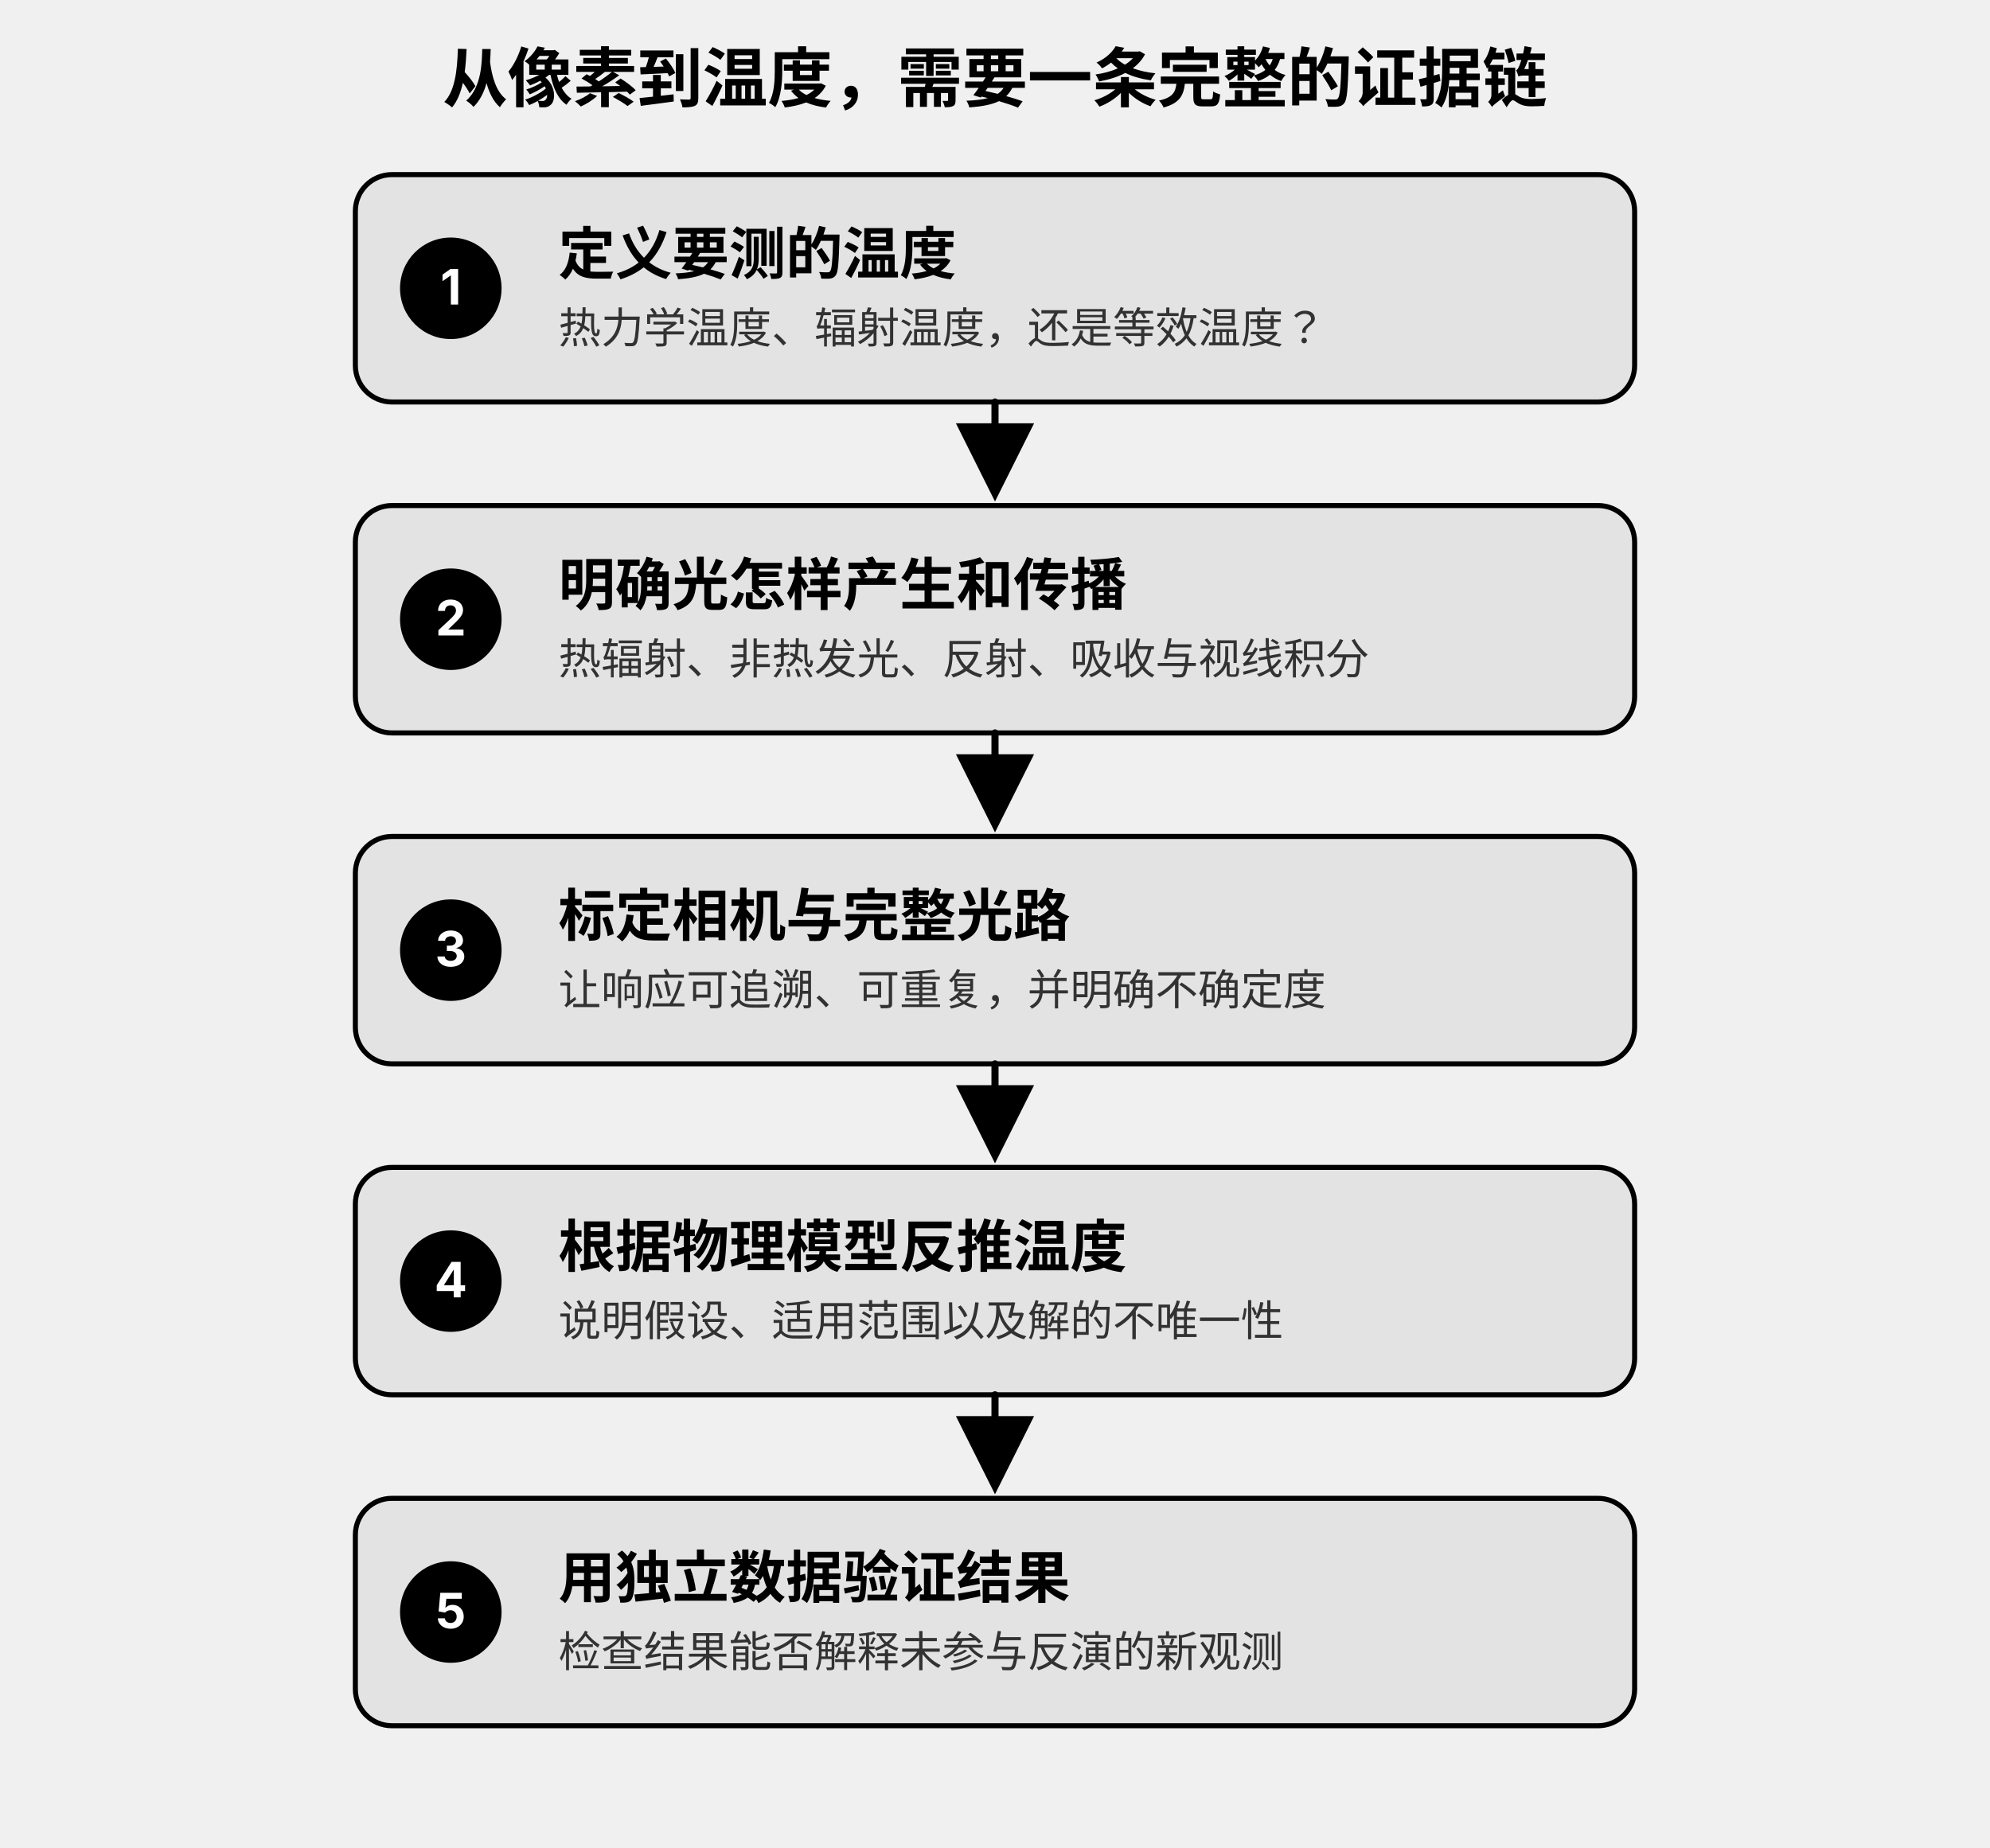
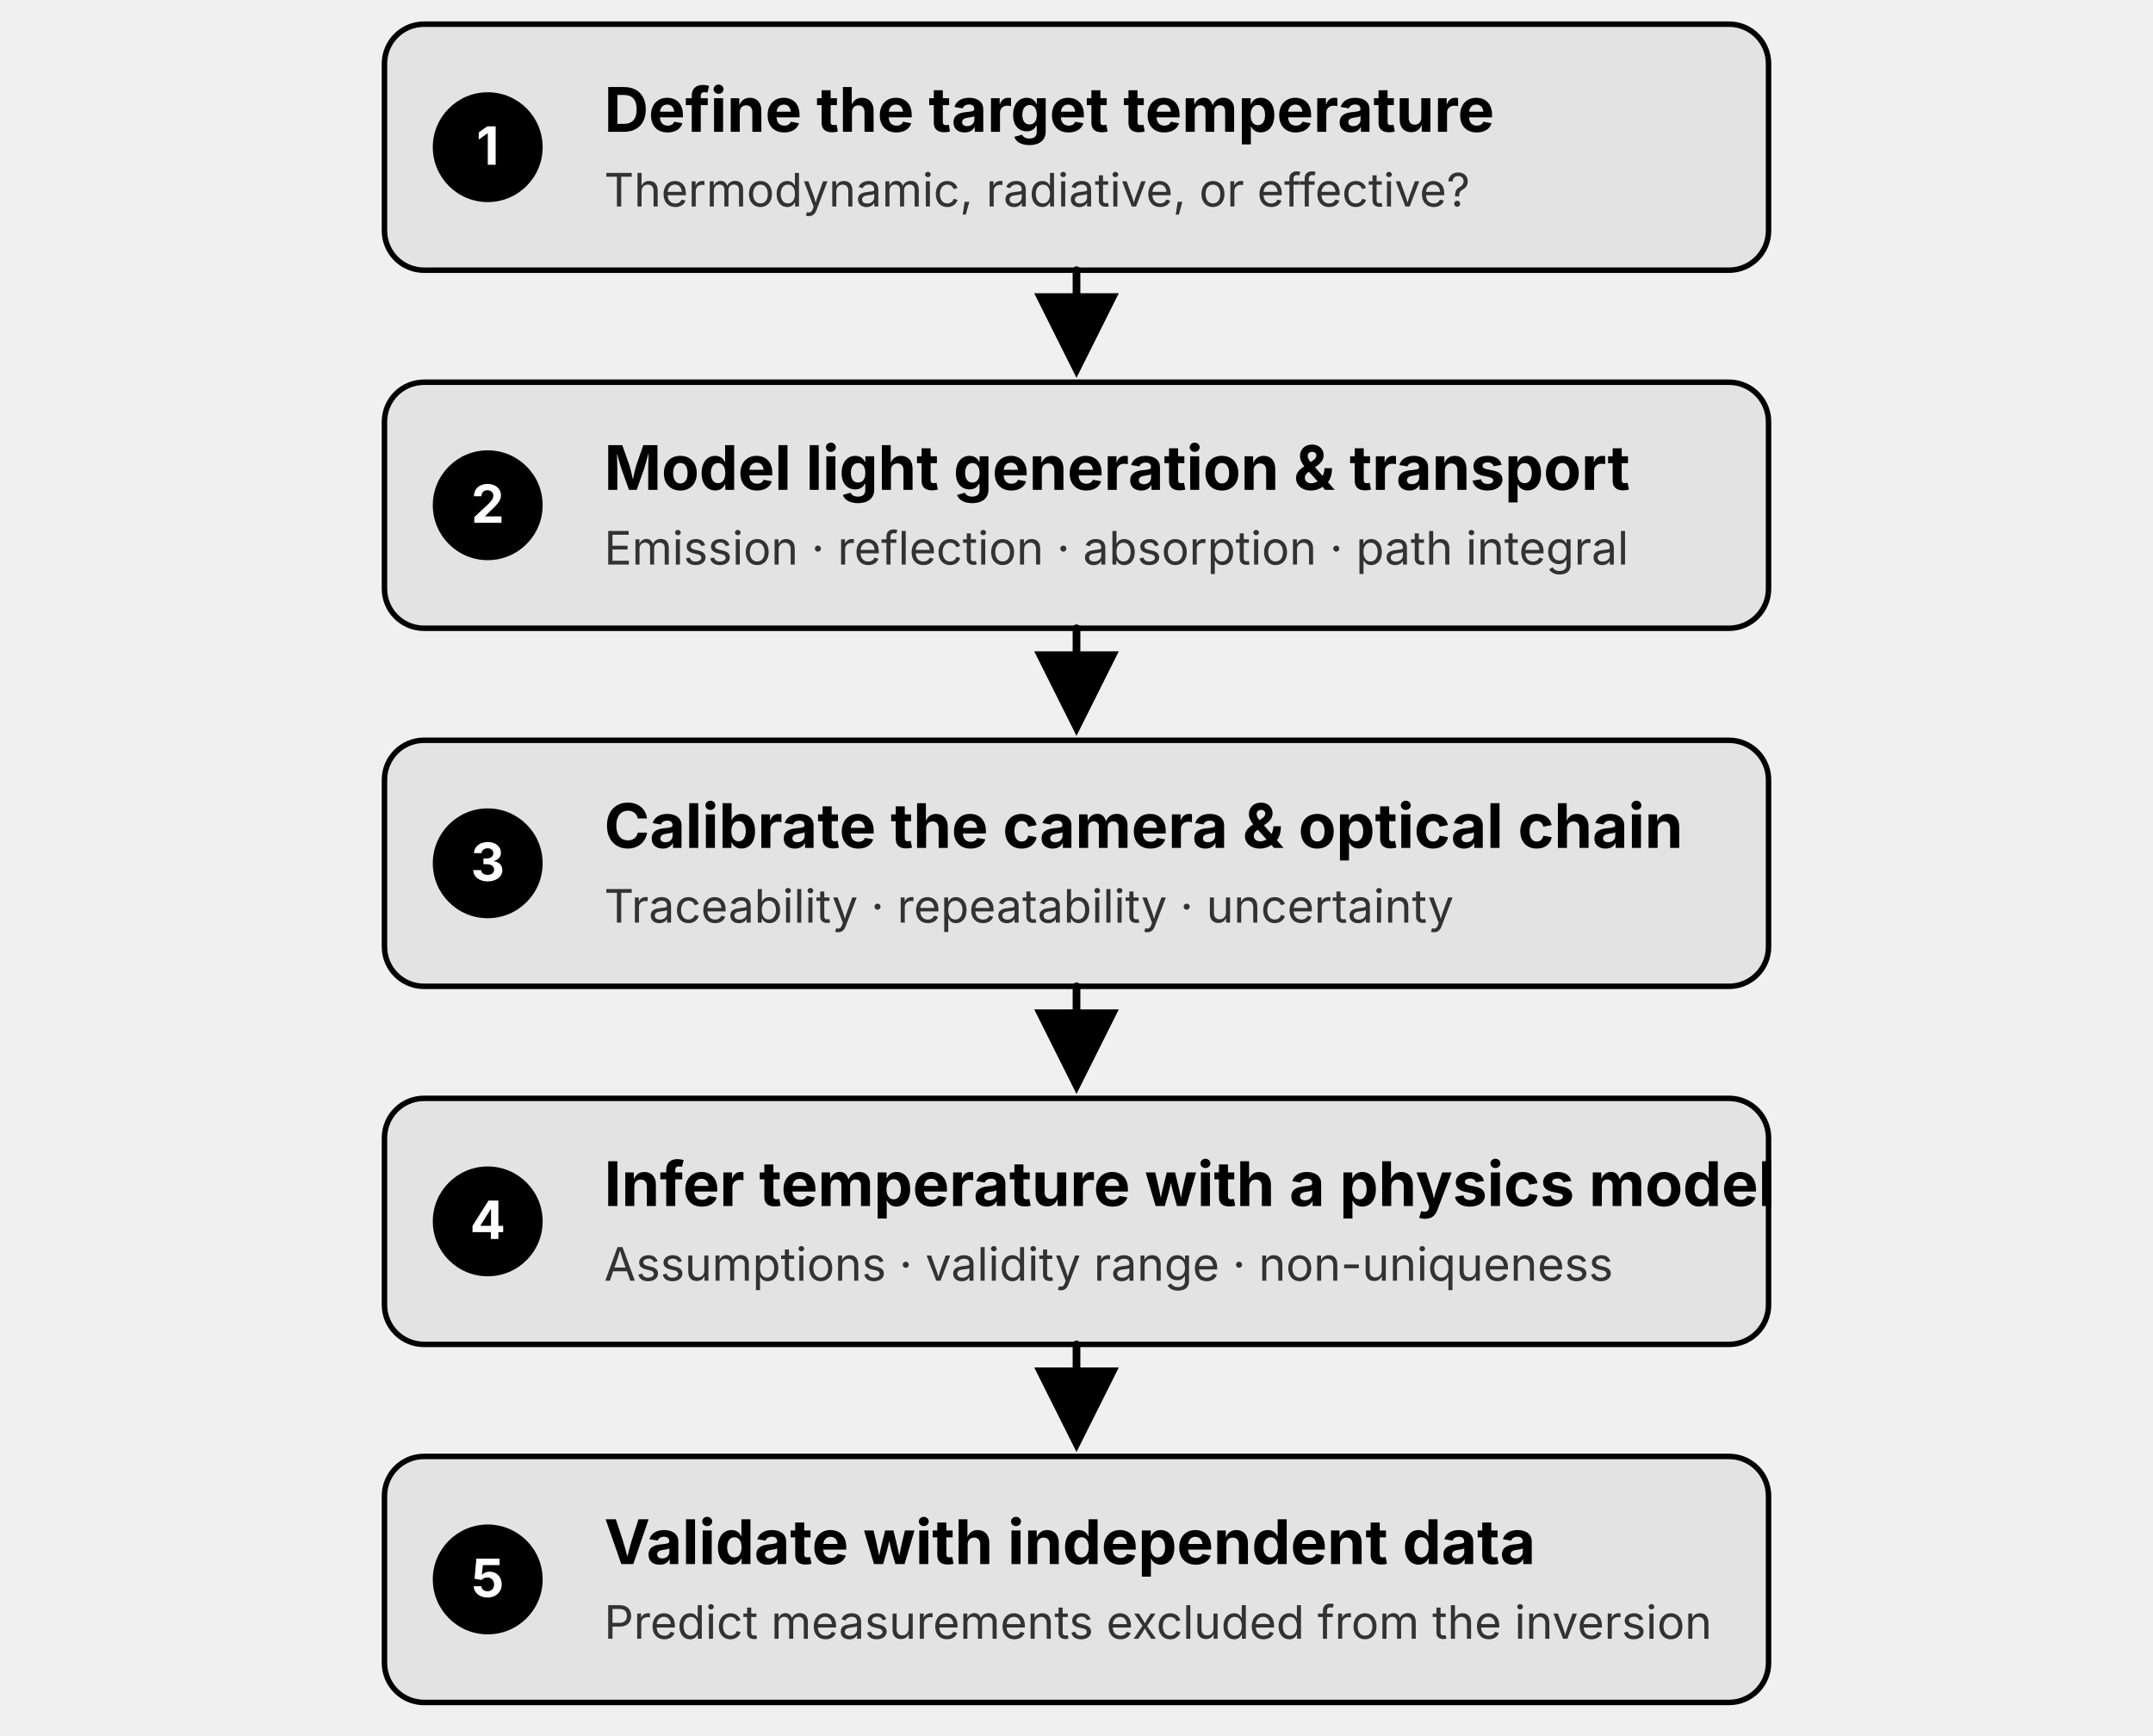
- <svg xmlns="http://www.w3.org/2000/svg" width="980" height="910" viewBox="0 0 980 910" role="img" aria-labelledby="title desc">
+ <svg xmlns="http://www.w3.org/2000/svg" width="980" height="790" viewBox="0 75 980 790" role="img" aria-labelledby="title desc">
  <style>
    .card,
    .line {
      fill: none;
      stroke: currentColor;
      stroke-linecap: round;
      stroke-linejoin: round;
    }

    .card {
      fill: currentColor;
      fill-opacity: 0.055;
      stroke-width: 2.5;
    }

    .line {
      stroke-width: 3.5;
    }

    .number {
      fill: currentColor;
    }

    text {
      fill: currentColor;
      font-family: -apple-system, BlinkMacSystemFont, "Segoe UI", "PingFang SC", "Microsoft YaHei", sans-serif;
      font-size: 24px;
    }

    .title {
      font-size: 32px;
      font-weight: 650;
    }

    .step {
      font-size: 28px;
      font-weight: 650;
    }

    .detail {
      font-size: 21px;
      opacity: 0.78;
    }

    .number-text {
      fill: white;
      font-size: 24px;
      font-weight: 700;
    }
  </style>
  <defs>
    <marker id="arrow" markerWidth="11" markerHeight="11" refX="9" refY="5.5" orient="auto" markerUnits="strokeWidth">
      <path d="M 0 0 L 11 5.5 L 0 11 Z" fill="currentColor" />
    </marker>
  </defs>
-   <text class="title" x="490" y="50" text-anchor="middle">从像素到温度，需要一条完整的证据链</text>
  <g transform="translate(0 0)">
    <rect class="card" x="175" y="86" width="630" height="112" rx="18" />
    <circle class="number" cx="222" cy="142" r="25" />
    <text class="number-text" x="222" y="150" text-anchor="middle">1</text>
-     <text class="step" x="275" y="135">定义要测的温度</text>
-     <text class="detail" x="275" y="169">热力学温度、辐射温度，还是等效温度？</text>
+     <text class="step" x="275" y="135">Define the target temperature</text>
+     <text class="detail" x="275" y="169">Thermodynamic, radiative, or effective?</text>
  </g>
  <path class="line" d="M 490 198 V 240" marker-end="url(#arrow)" />
  <g>
    <rect class="card" x="175" y="249" width="630" height="112" rx="18" />
    <circle class="number" cx="222" cy="305" r="25" />
    <text class="number-text" x="222" y="313" text-anchor="middle">2</text>
-     <text class="step" x="275" y="298">明确光怎样产生和传播</text>
-     <text class="detail" x="275" y="332">热辐射、非热发光、反射、吸收与视线积分</text>
+     <text class="step" x="275" y="298">Model light generation &amp; transport</text>
+     <text class="detail" x="275" y="332">Emission · reflection · absorption · path integral</text>
  </g>
  <path class="line" d="M 490 361 V 403" marker-end="url(#arrow)" />
  <g>
    <rect class="card" x="175" y="412" width="630" height="112" rx="18" />
    <circle class="number" cx="222" cy="468" r="25" />
    <text class="number-text" x="222" y="476" text-anchor="middle">3</text>
-     <text class="step" x="275" y="461">标定相机与完整光路</text>
-     <text class="detail" x="275" y="495">让响应可追溯、可重复，并明确不确定度</text>
+     <text class="step" x="275" y="461">Calibrate the camera &amp; optical chain</text>
+     <text class="detail" x="275" y="495">Traceability · repeatability · uncertainty</text>
  </g>
  <path class="line" d="M 490 524 V 566" marker-end="url(#arrow)" />
  <g>
    <rect class="card" x="175" y="575" width="630" height="112" rx="18" />
    <circle class="number" cx="222" cy="631" r="25" />
    <text class="number-text" x="222" y="639" text-anchor="middle">4</text>
-     <text class="step" x="275" y="624">根据物理模型反推温度</text>
-     <text class="detail" x="275" y="658">说明假设、适用范围以及解的不唯一性</text>
+     <text class="step" x="275" y="624">Infer temperature with a physics model</text>
+     <text class="detail" x="275" y="658">Assumptions · validity range · non-uniqueness</text>
  </g>
  <path class="line" d="M 490 687 V 729" marker-end="url(#arrow)" />
  <g>
    <rect class="card" x="175" y="738" width="630" height="112" rx="18" />
    <circle class="number" cx="222" cy="794" r="25" />
    <text class="number-text" x="222" y="802" text-anchor="middle">5</text>
-     <text class="step" x="275" y="787">用独立数据验证结果</text>
-     <text class="detail" x="275" y="821">检查结果能否解释未参与反演的新观测</text>
+     <text class="step" x="275" y="787">Validate with independent data</text>
+     <text class="detail" x="275" y="821">Predict measurements excluded from the inversion</text>
  </g>
</svg>
